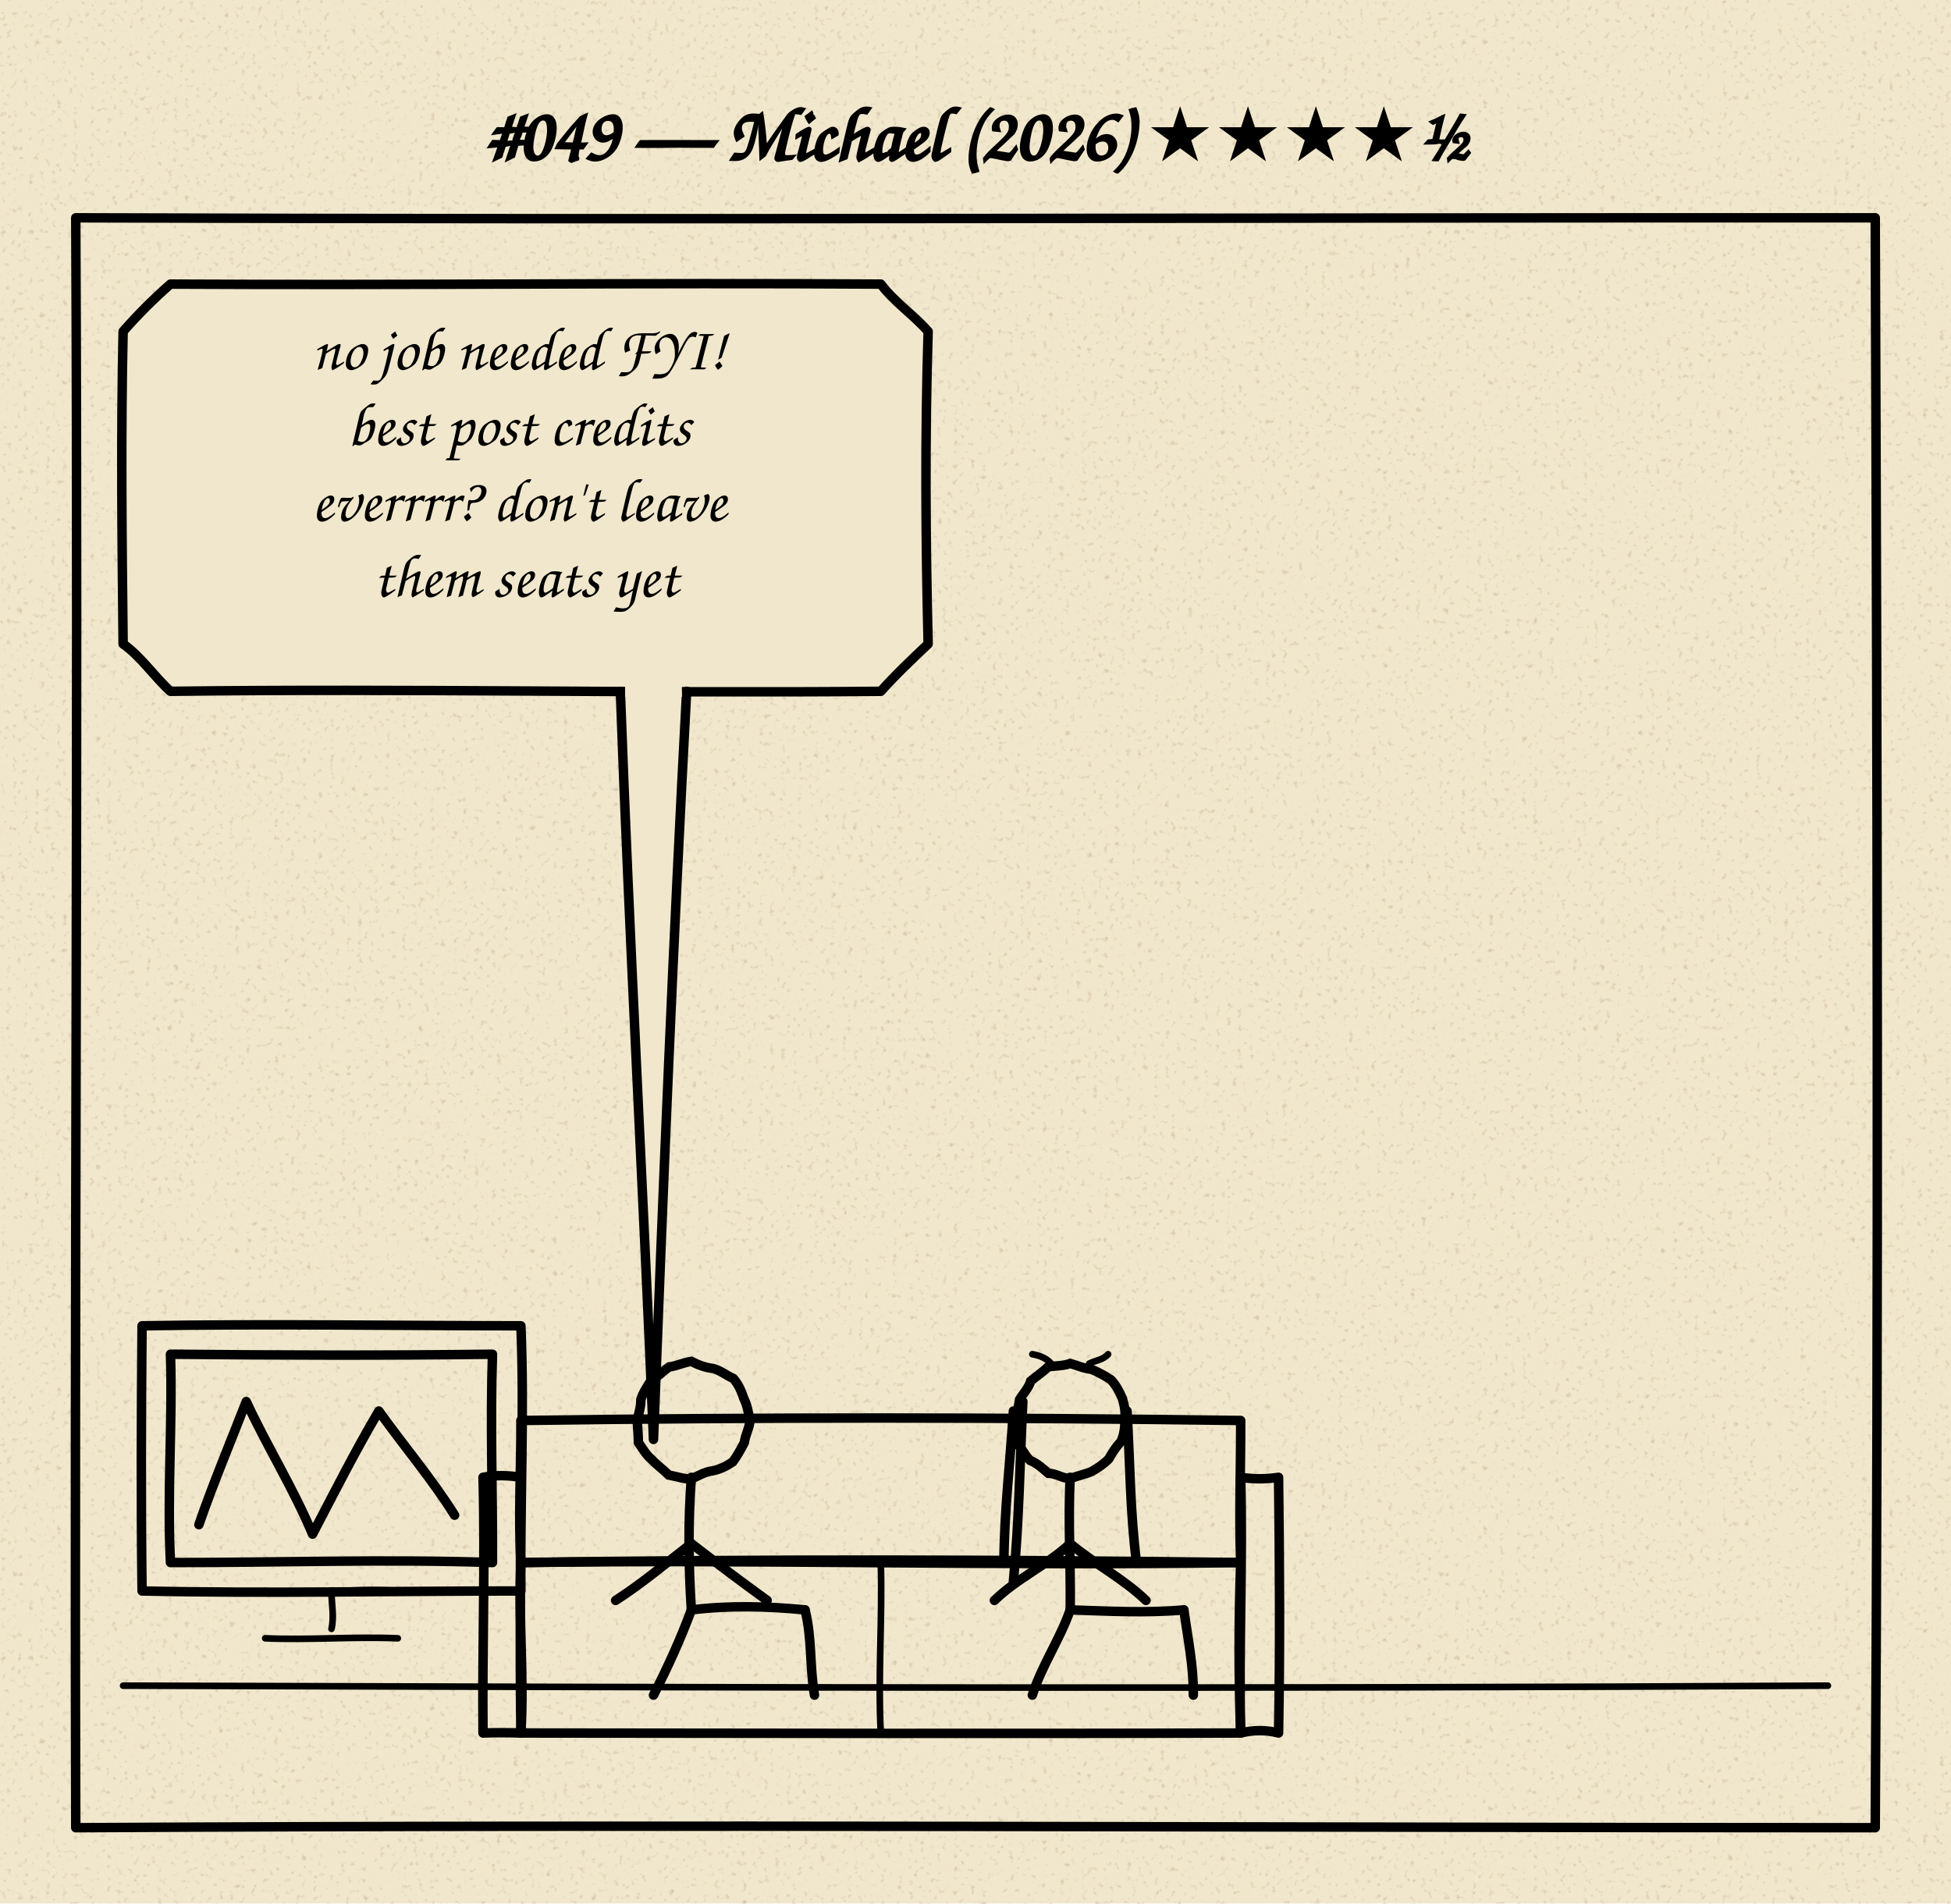
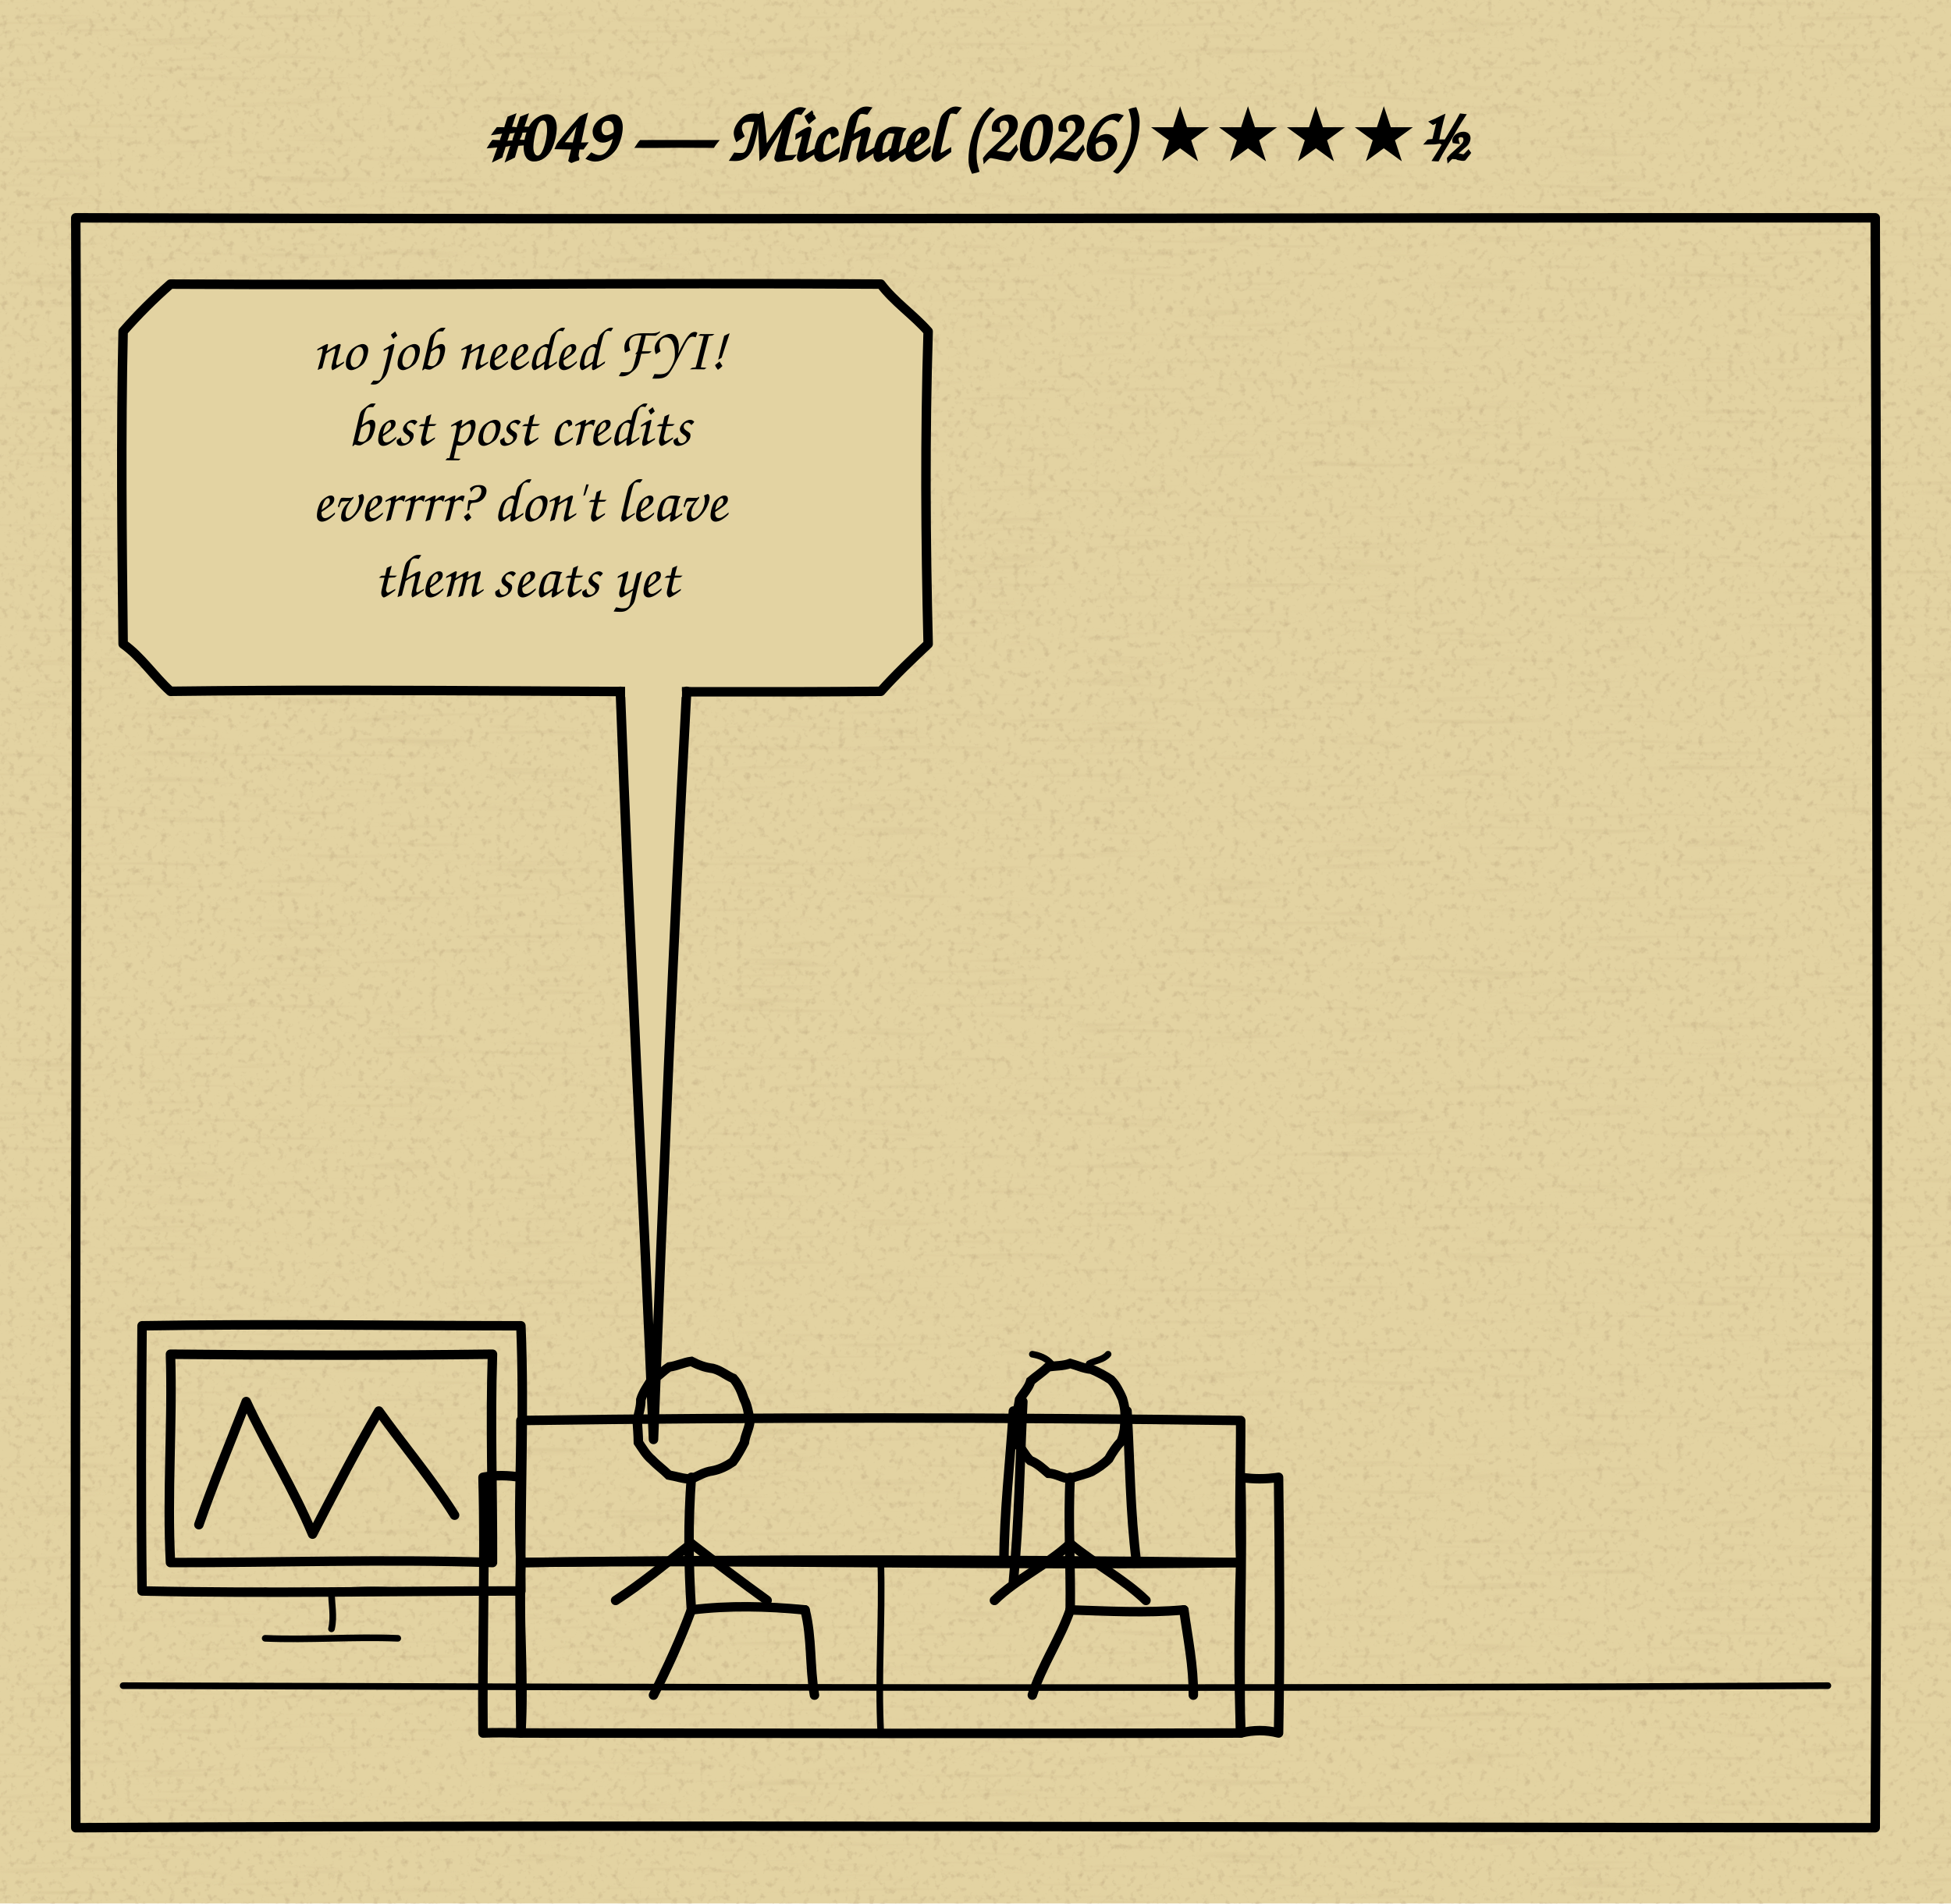
<svg xmlns="http://www.w3.org/2000/svg" viewBox="0 0 412 402" width="412" height="402" role="img" aria-label="#049 — Michael (2026)">
  <defs>
+     <filter id="fibers" x="0%" y="0%" width="100%" height="100%">
+       <feTurbulence type="fractalNoise" baseFrequency="0.04 0.7" numOctaves="2" stitchTiles="stitch" seed="5" />
+       <feColorMatrix values="0 0 0 0 0.38  0 0 0 0 0.26  0 0 0 0 0.13  0 0 0 -0.7 0.28" />
+     </filter>
    <filter id="grain" x="0%" y="0%" width="100%" height="100%">
-       <feTurbulence type="fractalNoise" baseFrequency="0.85" numOctaves="2" stitchTiles="stitch" seed="5" />
-       <feColorMatrix values="0 0 0 0 0.32  0 0 0 0 0.22  0 0 0 0 0.13  0 0 0 -1.4 0.55" />
+       <feTurbulence type="fractalNoise" baseFrequency="0.65" numOctaves="3" stitchTiles="stitch" seed="5" />
+       <feColorMatrix values="0 0 0 0 0.42  0 0 0 0 0.30  0 0 0 0 0.16  0 0 0 -1.1 0.5" />
    </filter>
  </defs>
-   <rect width="100%" height="100%" fill="#f1e7cc" />
-   <rect width="100%" height="100%" filter="url(#grain)" opacity="0.75" />
+   <rect width="100%" height="100%" fill="#e3d3a2" />
+   <rect width="100%" height="100%" filter="url(#fibers)" opacity="0.55" />
+   <rect width="100%" height="100%" filter="url(#grain)" opacity="0.85" />
  <text x="206.0" y="34" text-anchor="middle" font-family="Comic Neue, Comic Sans MS, cursive" font-size="16" font-weight="700" fill="black">#049 — Michael (2026) ★★★★½</text>
  <g class="panel">
    <path d="M 16.00 46.00 C 142.67 46.44, 269.33 45.94, 396.00 46.00 C 396.42 159.33, 396.73 272.67, 396.00 386.00 C 269.33 385.99, 142.67 385.28, 16.00 386.00 C 15.66 272.67, 16.56 159.33, 16.00 46.00" fill="none" stroke="black" stroke-width="2.0" stroke-linecap="round" stroke-linejoin="round" />
    <path d="M 26.00 356.00 C 146.00 356.38, 266.00 356.69, 386.00 356.00" fill="none" stroke="black" stroke-width="1.4" stroke-linecap="round" />
    <path d="M 30.00 280.00 C 56.67 279.55, 83.33 279.98, 110.00 280.00 C 110.77 298.67, 109.79 317.33, 110.00 336.00 C 83.33 335.99, 56.67 336.59, 30.00 336.00 C 29.76 317.33, 29.83 298.67, 30.00 280.00" fill="none" stroke="black" stroke-width="2.0" stroke-linecap="round" stroke-linejoin="round" />
    <path d="M 36.00 286.00 C 58.67 286.22, 81.33 286.29, 104.00 286.00 C 103.51 300.67, 104.06 315.33, 104.00 330.00 C 81.33 329.23, 58.67 330.03, 36.00 330.00 C 35.25 315.33, 36.47 300.67, 36.00 286.00" fill="none" stroke="black" stroke-width="2.0" stroke-linecap="round" stroke-linejoin="round" />
    <path d="M 56.00 336.00 C 65.33 336.97, 74.67 335.22, 84.00 336.00" fill="none" stroke="black" stroke-width="1.4" stroke-linecap="round" />
    <path d="M 70.00 336.00 C 69.97 338.67, 70.63 341.33, 70.00 344.00" fill="none" stroke="black" stroke-width="1.4" stroke-linecap="round" />
    <path d="M 56.00 346.00 C 65.33 346.40, 74.67 345.61, 84.00 346.00" fill="none" stroke="black" stroke-width="1.4" stroke-linecap="round" />
    <path d="M 42.00 322.00 C 45.04 313.22, 48.64 304.66, 52.00 296.00 C 56.39 305.47, 61.96 314.35, 66.00 324.00 C 70.55 315.27, 75.00 306.49, 80.00 298.00 C 85.26 305.38, 91.18 312.30, 96.00 320.00" fill="none" stroke="black" stroke-width="2.0" stroke-linecap="round" stroke-linejoin="round" />
    <path d="M 110.00 300.00 C 160.67 299.29, 211.33 299.31, 262.00 300.00 C 262.03 310.00, 261.62 320.00, 262.00 330.00 C 211.33 329.36, 160.67 329.24, 110.00 330.00 C 109.42 320.00, 110.05 310.00, 110.00 300.00" fill="none" stroke="black" stroke-width="2.0" stroke-linecap="round" stroke-linejoin="round" />
    <path d="M 110.00 330.00 C 160.67 329.31, 211.33 330.77, 262.00 330.00 C 261.58 342.00, 261.53 354.00, 262.00 366.00 C 211.33 366.17, 160.67 366.05, 110.00 366.00 C 110.73 354.00, 109.44 342.00, 110.00 330.00" fill="none" stroke="black" stroke-width="2.0" stroke-linecap="round" stroke-linejoin="round" />
    <path d="M 102.00 312.00 C 104.67 311.49, 107.33 311.57, 110.00 312.00 C 109.89 330.00, 109.75 348.00, 110.00 366.00 C 107.33 365.92, 104.67 365.90, 102.00 366.00 C 101.82 348.00, 102.49 330.00, 102.00 312.00" fill="none" stroke="black" stroke-width="2.0" stroke-linecap="round" stroke-linejoin="round" />
    <path d="M 262.00 312.00 C 264.67 312.41, 267.33 312.41, 270.00 312.00 C 270.22 330.00, 270.33 348.00, 270.00 366.00 C 267.33 365.31, 264.67 365.34, 262.00 366.00 C 261.56 348.00, 262.49 330.00, 262.00 312.00" fill="none" stroke="black" stroke-width="2.0" stroke-linecap="round" stroke-linejoin="round" />
    <path d="M 186.00 330.00 C 186.37 342.00, 185.36 354.00, 186.00 366.00" fill="none" stroke="black" stroke-width="1.4" stroke-linecap="round" />
    <path d="M 158.37 300.00 C 158.27 301.62, 157.38 303.04, 157.19 304.64 C 156.45 306.05, 155.70 307.45, 154.74 308.74 C 153.41 309.64, 152.00 310.34, 150.41 310.64 C 148.80 310.85, 147.44 311.70, 146.00 312.35 C 144.36 312.37, 142.82 311.80, 141.23 311.52 C 140.11 310.39, 138.78 309.47, 137.69 308.31 C 136.46 307.30, 135.70 305.92, 134.81 304.64 C 134.79 303.09, 134.66 301.54, 134.56 300.00 C 134.86 298.53, 135.37 297.11, 135.33 295.58 C 135.79 294.08, 136.70 292.82, 137.51 291.51 C 138.95 290.80, 139.99 289.55, 141.31 288.69 C 142.92 288.49, 144.39 287.72, 146.00 287.52 C 147.44 288.27, 148.94 288.82, 150.55 289.01 C 152.15 289.40, 153.39 290.50, 154.87 291.13 C 155.96 292.37, 156.58 293.86, 157.10 295.40 C 157.84 296.85, 158.05 298.44, 158.37 300.00" fill="none" stroke="black" stroke-width="2.0" stroke-linecap="round" />
    <path d="M 146.00 312.00 C 145.29 321.33, 145.39 330.67, 146.00 340.00" fill="none" stroke="black" stroke-width="2.0" stroke-linecap="round" />
    <path d="M 146.00 326.00 C 140.72 330.07, 135.62 334.39, 130.00 338.00" fill="none" stroke="black" stroke-width="2.0" stroke-linecap="round" />
    <path d="M 146.00 326.00 C 151.27 330.08, 156.60 334.09, 162.00 338.00" fill="none" stroke="black" stroke-width="2.0" stroke-linecap="round" />
    <path d="M 146.00 340.00 C 154.00 339.02, 162.00 339.22, 170.00 340.00" fill="none" stroke="black" stroke-width="2.0" stroke-linecap="round" />
    <path d="M 170.00 340.00 C 171.51 345.91, 170.95 352.04, 172.00 358.00" fill="none" stroke="black" stroke-width="2.0" stroke-linecap="round" />
    <path d="M 146.00 340.00 C 143.72 346.17, 140.99 352.14, 138.00 358.00" fill="none" stroke="black" stroke-width="2.0" stroke-linecap="round" />
    <path d="M 237.52 300.00 C 237.59 301.54, 237.34 303.03, 236.74 304.45 C 235.68 305.54, 234.86 306.80, 234.13 308.13 C 233.05 309.21, 231.80 310.06, 230.47 310.80 C 229.02 311.40, 227.46 311.69, 226.00 312.28 C 224.38 312.24, 223.01 311.17, 221.38 311.14 C 220.19 310.12, 219.04 309.04, 217.55 308.45 C 216.36 307.37, 215.83 305.74, 214.53 304.75 C 214.53 303.15, 214.08 301.60, 214.05 300.00 C 214.80 298.62, 215.08 297.10, 215.31 295.57 C 216.09 294.26, 217.22 293.17, 217.66 291.66 C 218.86 290.65, 220.19 289.79, 221.31 288.69 C 222.87 288.40, 224.49 288.53, 226.00 287.95 C 227.49 288.37, 228.91 289.04, 230.48 289.18 C 231.92 289.80, 233.30 290.53, 234.60 291.40 C 235.71 292.56, 236.41 293.98, 237.04 295.43 C 237.49 296.92, 237.72 298.44, 237.52 300.00" fill="none" stroke="black" stroke-width="2.0" stroke-linecap="round" />
    <path d="M 214.00 298.00 C 213.33 308.67, 212.06 319.30, 212.00 330.00" fill="none" stroke="black" stroke-width="2.0" stroke-linecap="round" />
    <path d="M 216.00 296.00 C 215.36 308.67, 215.22 321.36, 214.00 334.00" fill="none" stroke="black" stroke-width="2.0" stroke-linecap="round" />
    <path d="M 238.00 298.00 C 238.64 308.67, 238.63 319.38, 240.00 330.00" fill="none" stroke="black" stroke-width="2.0" stroke-linecap="round" />
    <path d="M 222.00 288.00 C 220.94 286.79, 219.53 286.28, 218.00 286.00" fill="none" stroke="black" stroke-width="1.4" stroke-linecap="round" />
    <path d="M 230.00 288.00 C 231.31 287.28, 232.95 287.24, 234.00 286.00" fill="none" stroke="black" stroke-width="1.4" stroke-linecap="round" />
    <path d="M 226.00 312.00 C 225.51 321.33, 226.14 330.67, 226.00 340.00" fill="none" stroke="black" stroke-width="2.0" stroke-linecap="round" />
    <path d="M 226.00 326.00 C 221.09 330.56, 214.81 333.30, 210.00 338.00" fill="none" stroke="black" stroke-width="2.0" stroke-linecap="round" />
    <path d="M 226.00 326.00 C 231.11 330.29, 237.16 333.34, 242.00 338.00" fill="none" stroke="black" stroke-width="2.0" stroke-linecap="round" />
    <path d="M 226.00 340.00 C 234.00 340.25, 242.00 340.71, 250.00 340.00" fill="none" stroke="black" stroke-width="2.0" stroke-linecap="round" />
    <path d="M 250.00 340.00 C 250.83 345.98, 252.07 351.92, 252.00 358.00" fill="none" stroke="black" stroke-width="2.0" stroke-linecap="round" />
    <path d="M 226.00 340.00 C 223.83 346.22, 220.01 351.71, 218.00 358.00" fill="none" stroke="black" stroke-width="2.0" stroke-linecap="round" />
-     <path d="M 36.00 60.00 C 86.00 60.28, 136.00 59.68, 186.00 60.00 C 188.87 63.80, 192.88 66.45, 196.00 70.00 C 195.32 92.00, 195.46 114.00, 196.00 136.00 C 192.57 139.24, 189.15 142.48, 186.00 146.00 C 136.00 146.46, 86.00 145.37, 36.00 146.00 C 32.49 142.84, 29.90 138.77, 26.00 136.00 C 25.76 114.00, 25.51 92.00, 26.00 70.00 C 29.11 66.44, 32.45 63.11, 36.00 60.00" fill="#f1e7cc" stroke="black" stroke-width="2.0" stroke-linecap="round" stroke-linejoin="round" />
-     <path d="M 131.00 146.00 C 132.92 198.68, 135.82 251.33, 138.00 304.00 C 140.02 251.32, 142.16 198.64, 145.00 146.00" fill="#f1e7cc" stroke="black" stroke-width="2.0" stroke-linecap="round" stroke-linejoin="round" />
-     <line x1="132.0" y1="146" x2="144.0" y2="146" stroke="#f1e7cc" stroke-width="2.4" />
+     <path d="M 36.00 60.00 C 86.00 60.28, 136.00 59.68, 186.00 60.00 C 188.87 63.80, 192.88 66.45, 196.00 70.00 C 195.32 92.00, 195.46 114.00, 196.00 136.00 C 192.57 139.24, 189.15 142.48, 186.00 146.00 C 136.00 146.46, 86.00 145.37, 36.00 146.00 C 32.49 142.84, 29.90 138.77, 26.00 136.00 C 25.76 114.00, 25.51 92.00, 26.00 70.00 C 29.11 66.44, 32.45 63.11, 36.00 60.00" fill="#e3d3a2" stroke="black" stroke-width="2.0" stroke-linecap="round" stroke-linejoin="round" />
+     <path d="M 131.00 146.00 C 132.92 198.68, 135.82 251.33, 138.00 304.00 C 140.02 251.32, 142.16 198.64, 145.00 146.00" fill="#e3d3a2" stroke="black" stroke-width="2.0" stroke-linecap="round" stroke-linejoin="round" />
+     <line x1="132.0" y1="146" x2="144.0" y2="146" stroke="#e3d3a2" stroke-width="2.4" />
    <text x="111.0" y="78.0" text-anchor="middle" font-family="Comic Neue, Comic Sans MS, cursive" font-size="13" fill="black">
      <tspan x="111.0" dy="0">no job needed FYI!</tspan>
      <tspan x="111.0" dy="16">best post credits</tspan>
      <tspan x="111.0" dy="16">everrrr? don't leave</tspan>
      <tspan x="111.0" dy="16">them seats yet</tspan>
    </text>
  </g>
</svg>
